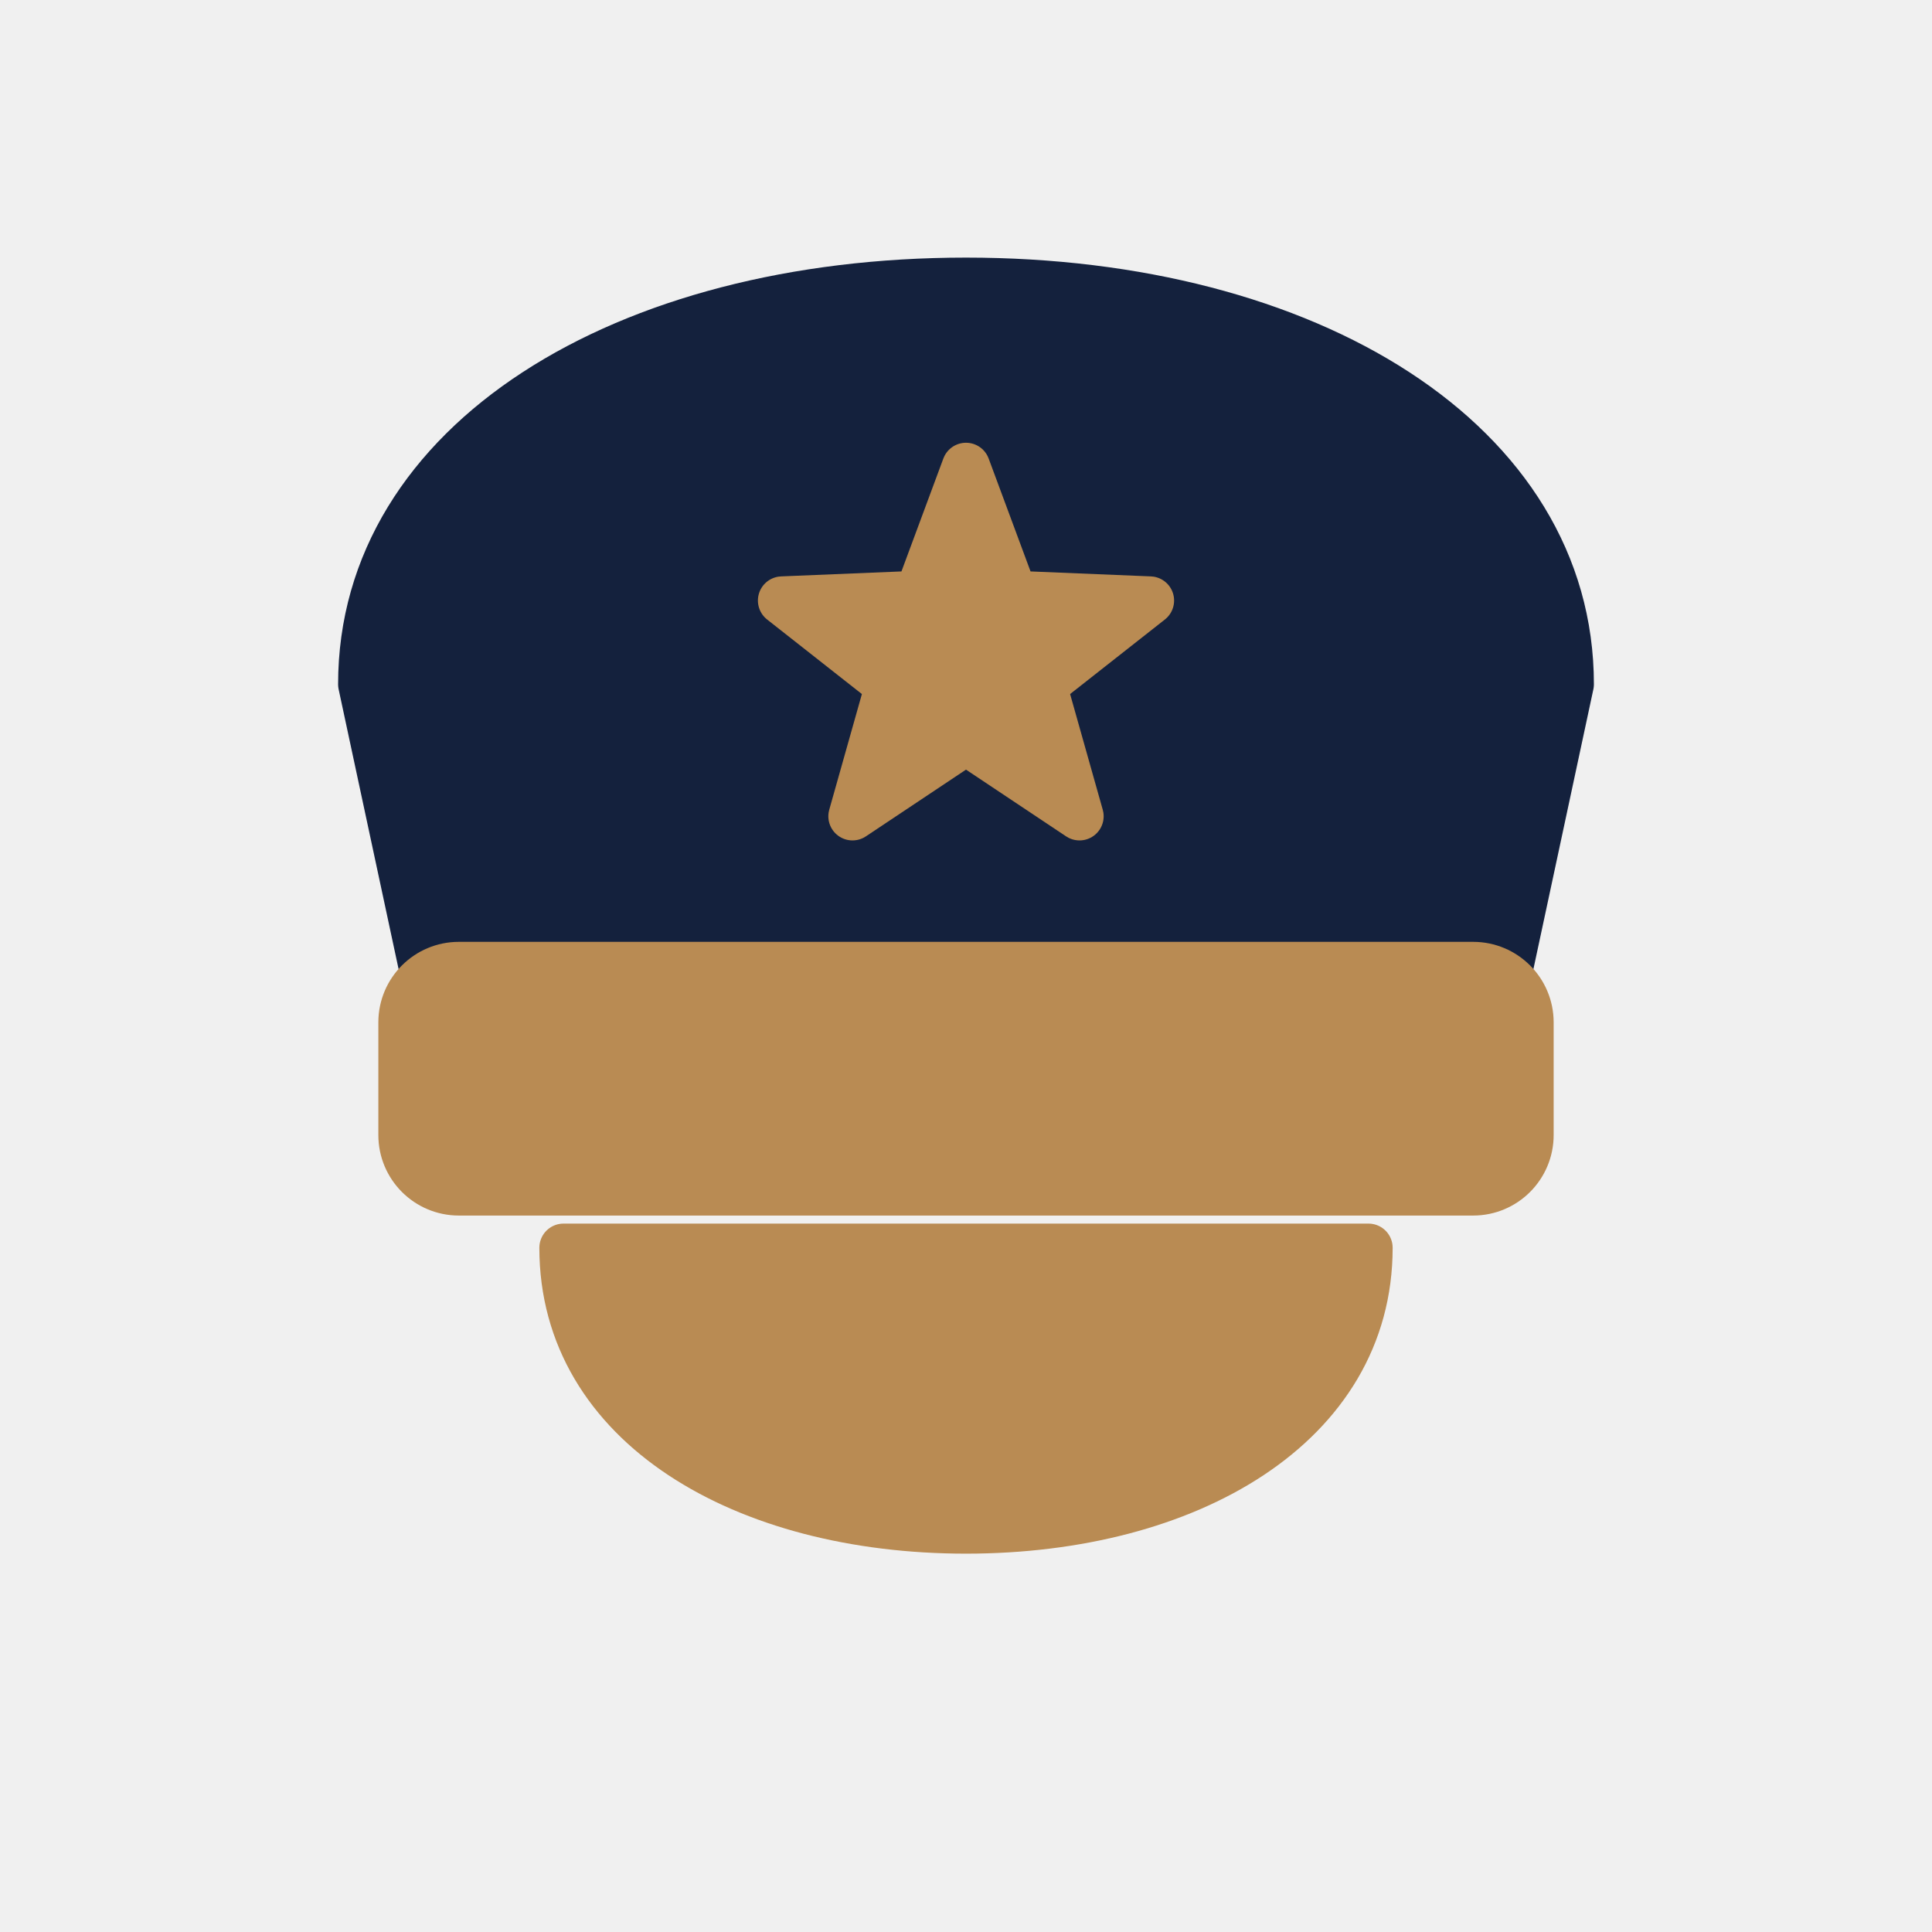
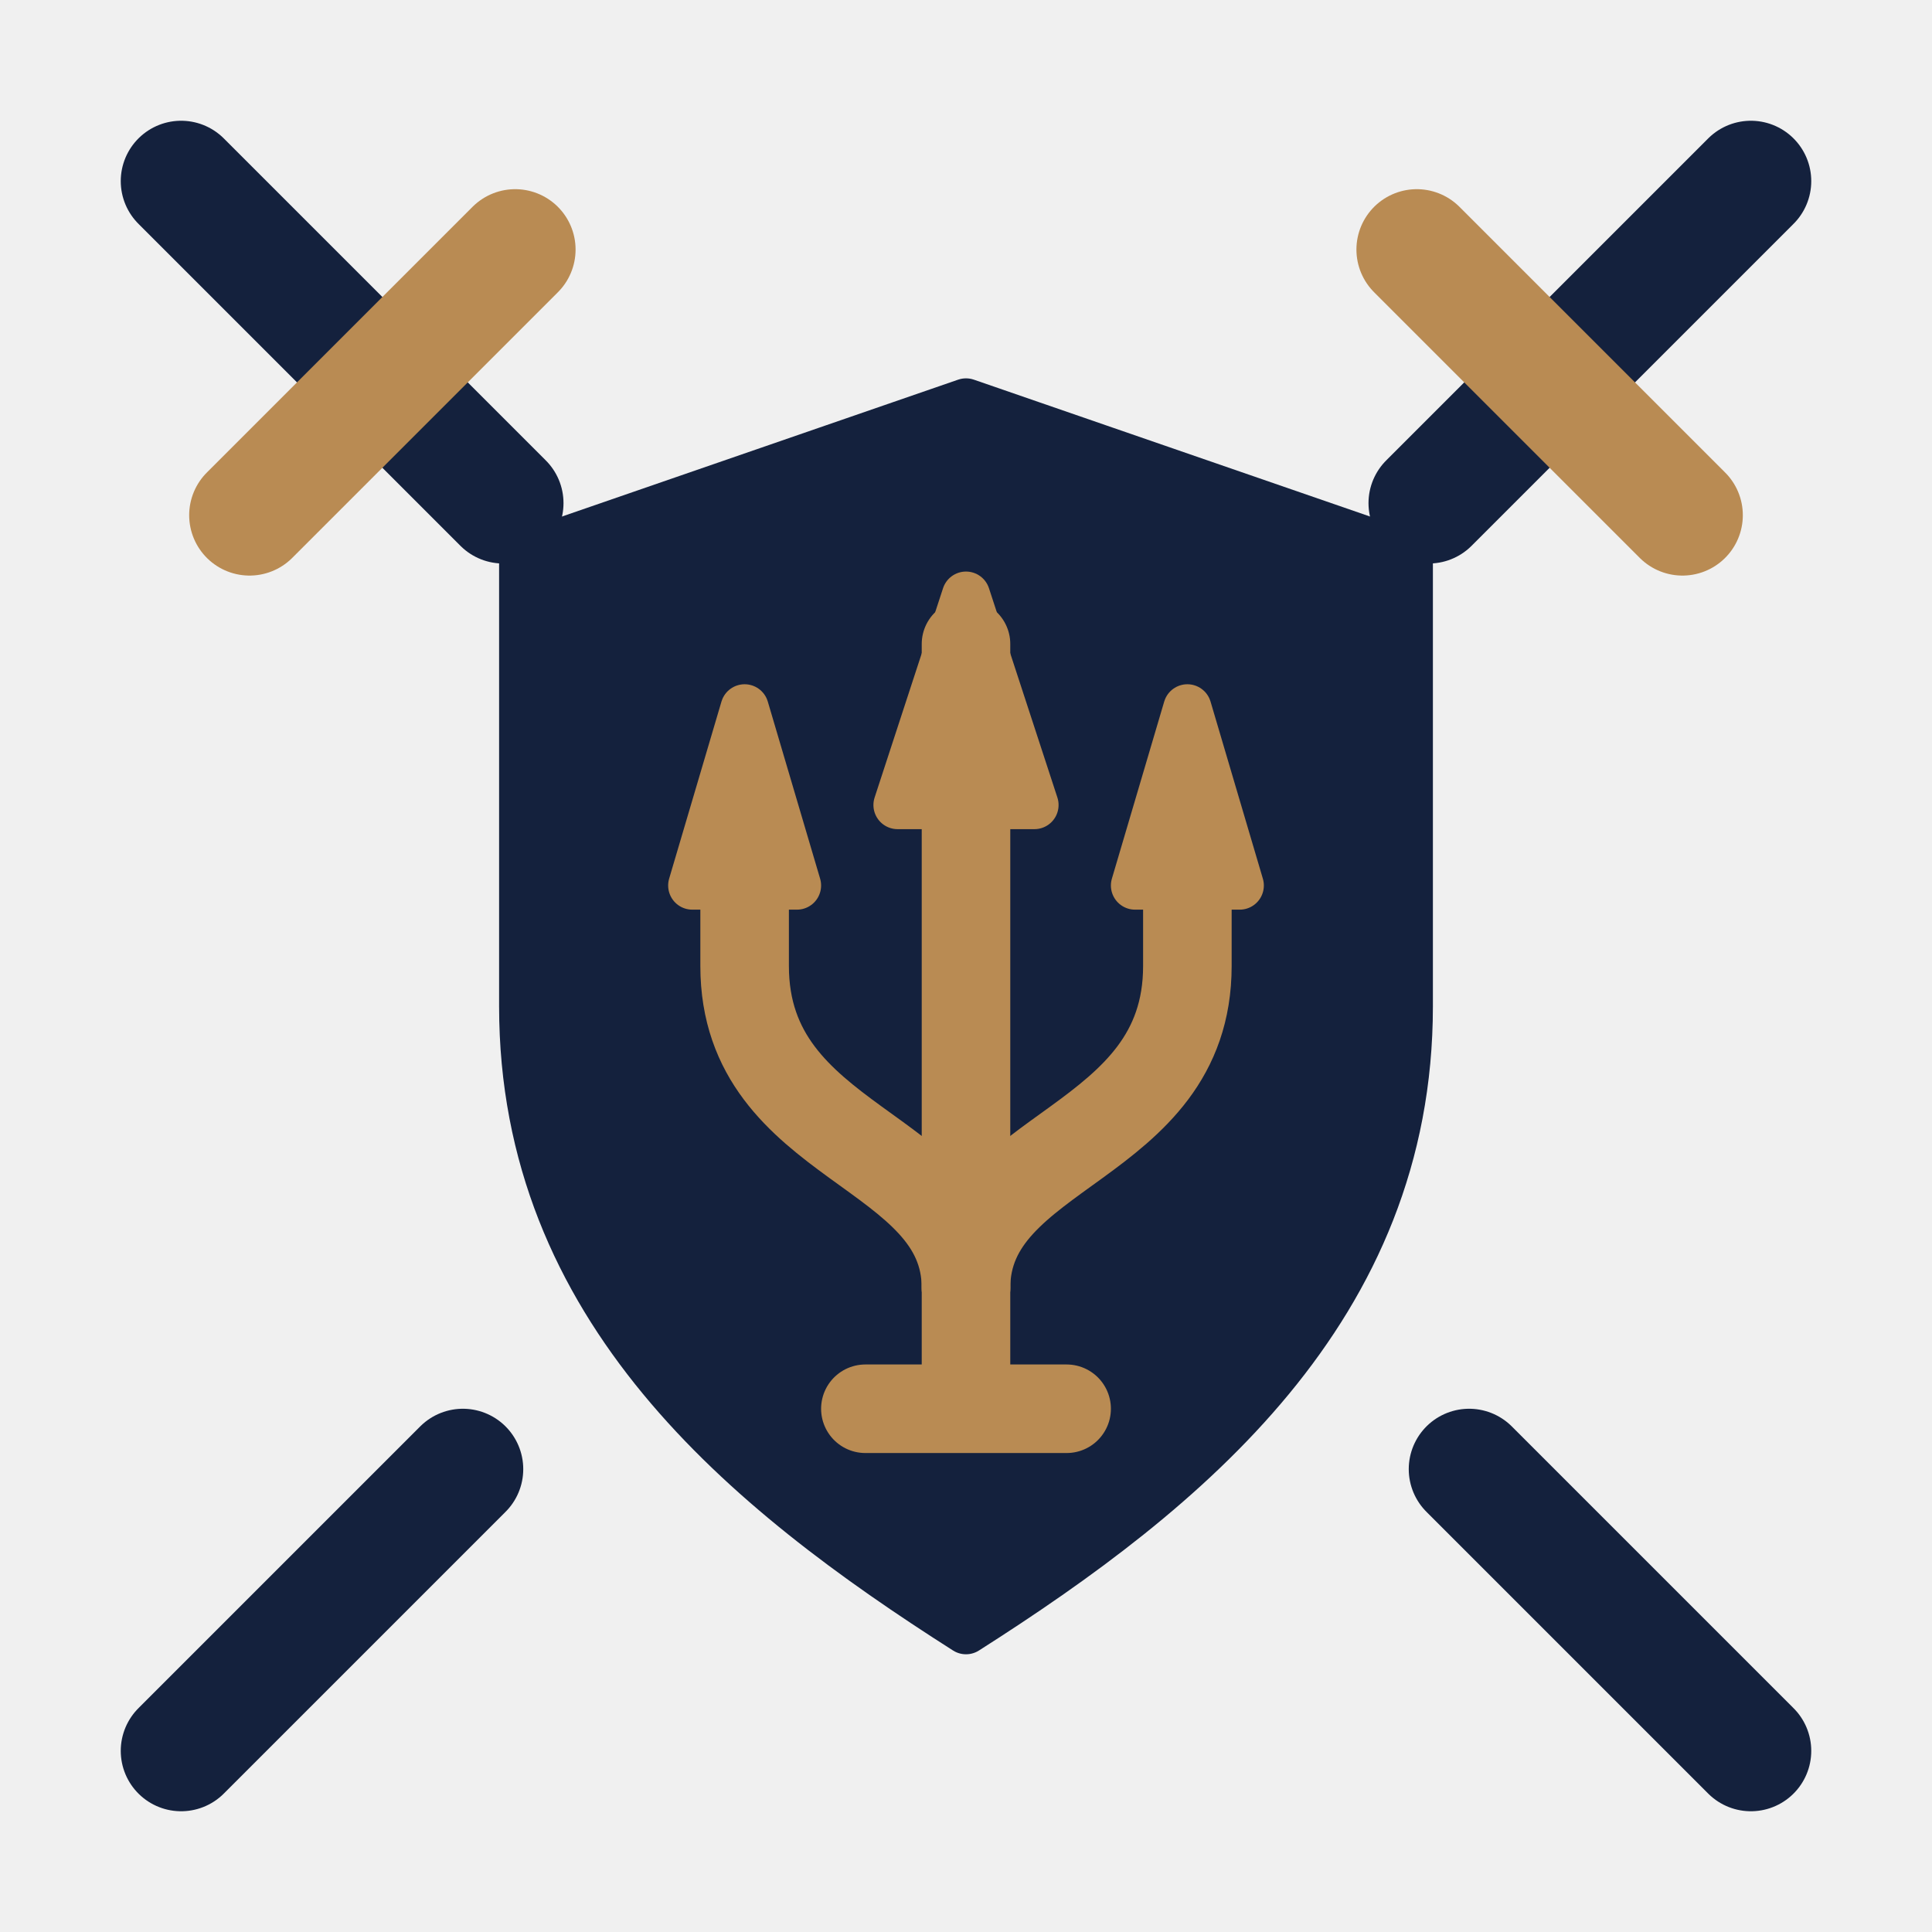
<svg xmlns="http://www.w3.org/2000/svg" viewBox="0 0 48 48" width="128" height="128" fill="none" stroke-linecap="round" stroke-linejoin="round" role="img" aria-label="Військове право">
  <defs>
    <mask id="cut" maskUnits="userSpaceOnUse" x="0" y="0" width="48" height="48">
      <rect width="48" height="48" fill="#fff" />
    </mask>
  </defs>
  <g mask="url(#cut)">
-     <path d="M10.5 24 L9 17 C9 11 15.5 7 24 7 C32.5 7 39 11 39 17 L37.5 24 Z" fill="#14213D" stroke="#14213D" stroke-width="1.2" />
+     <path d="M24 10 L35 13.8 V25 C35 32.5 29.5 37 24 40.5 C18.5 37 13 32.5 13 25 V13.8 Z" fill="#14213D" stroke="#14213D" stroke-width="1.2" />
  </g>
-   <path d="M24.00 11.60 L25.18 14.78 L28.57 14.92 L25.90 17.02 L26.82 20.28 L24.00 18.40 L21.18 20.28 L22.10 17.02 L19.43 14.92 L22.82 14.78 Z" fill="#B98B53" stroke="#B98B53" stroke-width="1.2" />
-   <rect x="10" y="24" width="28" height="5.6" rx="1.4" fill="#B98B53" stroke="#B98B53" stroke-width="1.2" />
-   <path d="M14 31 H34 C34 35.4 29.5 38 24 38 C18.5 38 14 35.4 14 31 Z" fill="#B98B53" stroke="#B98B53" stroke-width="1.2" />
+   <path d="M22.3 20 L24 14.8 L25.7 20 Z" fill="#B98B53" stroke="#B98B53" stroke-width="1.2" />
+   <path d="M17.2 22 L18.5 17.6 L19.8 22 Z" fill="#B98B53" stroke="#B98B53" stroke-width="1.2" />
+   <path d="M28.2 22 L29.5 17.6 L30.8 22 Z" fill="#B98B53" stroke="#B98B53" stroke-width="1.2" />
+   <path d="M4.5 4.5 L12.5 12.5" fill="none" stroke="#14213D" stroke-width="3" />
+   <path d="M6.2 12.8 L12.8 6.2" fill="none" stroke="#B98B53" stroke-width="3" />
+   <path d="M36.5 36.5 L43.5 43.5" fill="none" stroke="#14213D" stroke-width="3" />
+   <path d="M43.5 4.5 L35.5 12.5" fill="none" stroke="#14213D" stroke-width="3" />
+   <path d="M41.8 12.8 L35.2 6.2" fill="none" stroke="#B98B53" stroke-width="3" />
+   <path d="M11.5 36.5 L4.5 43.5" fill="none" stroke="#14213D" stroke-width="3" />
+   <path d="M24 16 V34.5" fill="none" stroke="#B98B53" stroke-width="2.2" />
+   <path d="M18.5 19.5 V24 C18.5 28.5 24 28.5 24 32" fill="none" stroke="#B98B53" stroke-width="2.2" />
+   <path d="M29.5 19.5 V24 C29.5 28.5 24 28.5 24 32" fill="none" stroke="#B98B53" stroke-width="2.2" />
+   <path d="M21.5 35 H26.5" fill="none" stroke="#B98B53" stroke-width="2.2" />
</svg>
